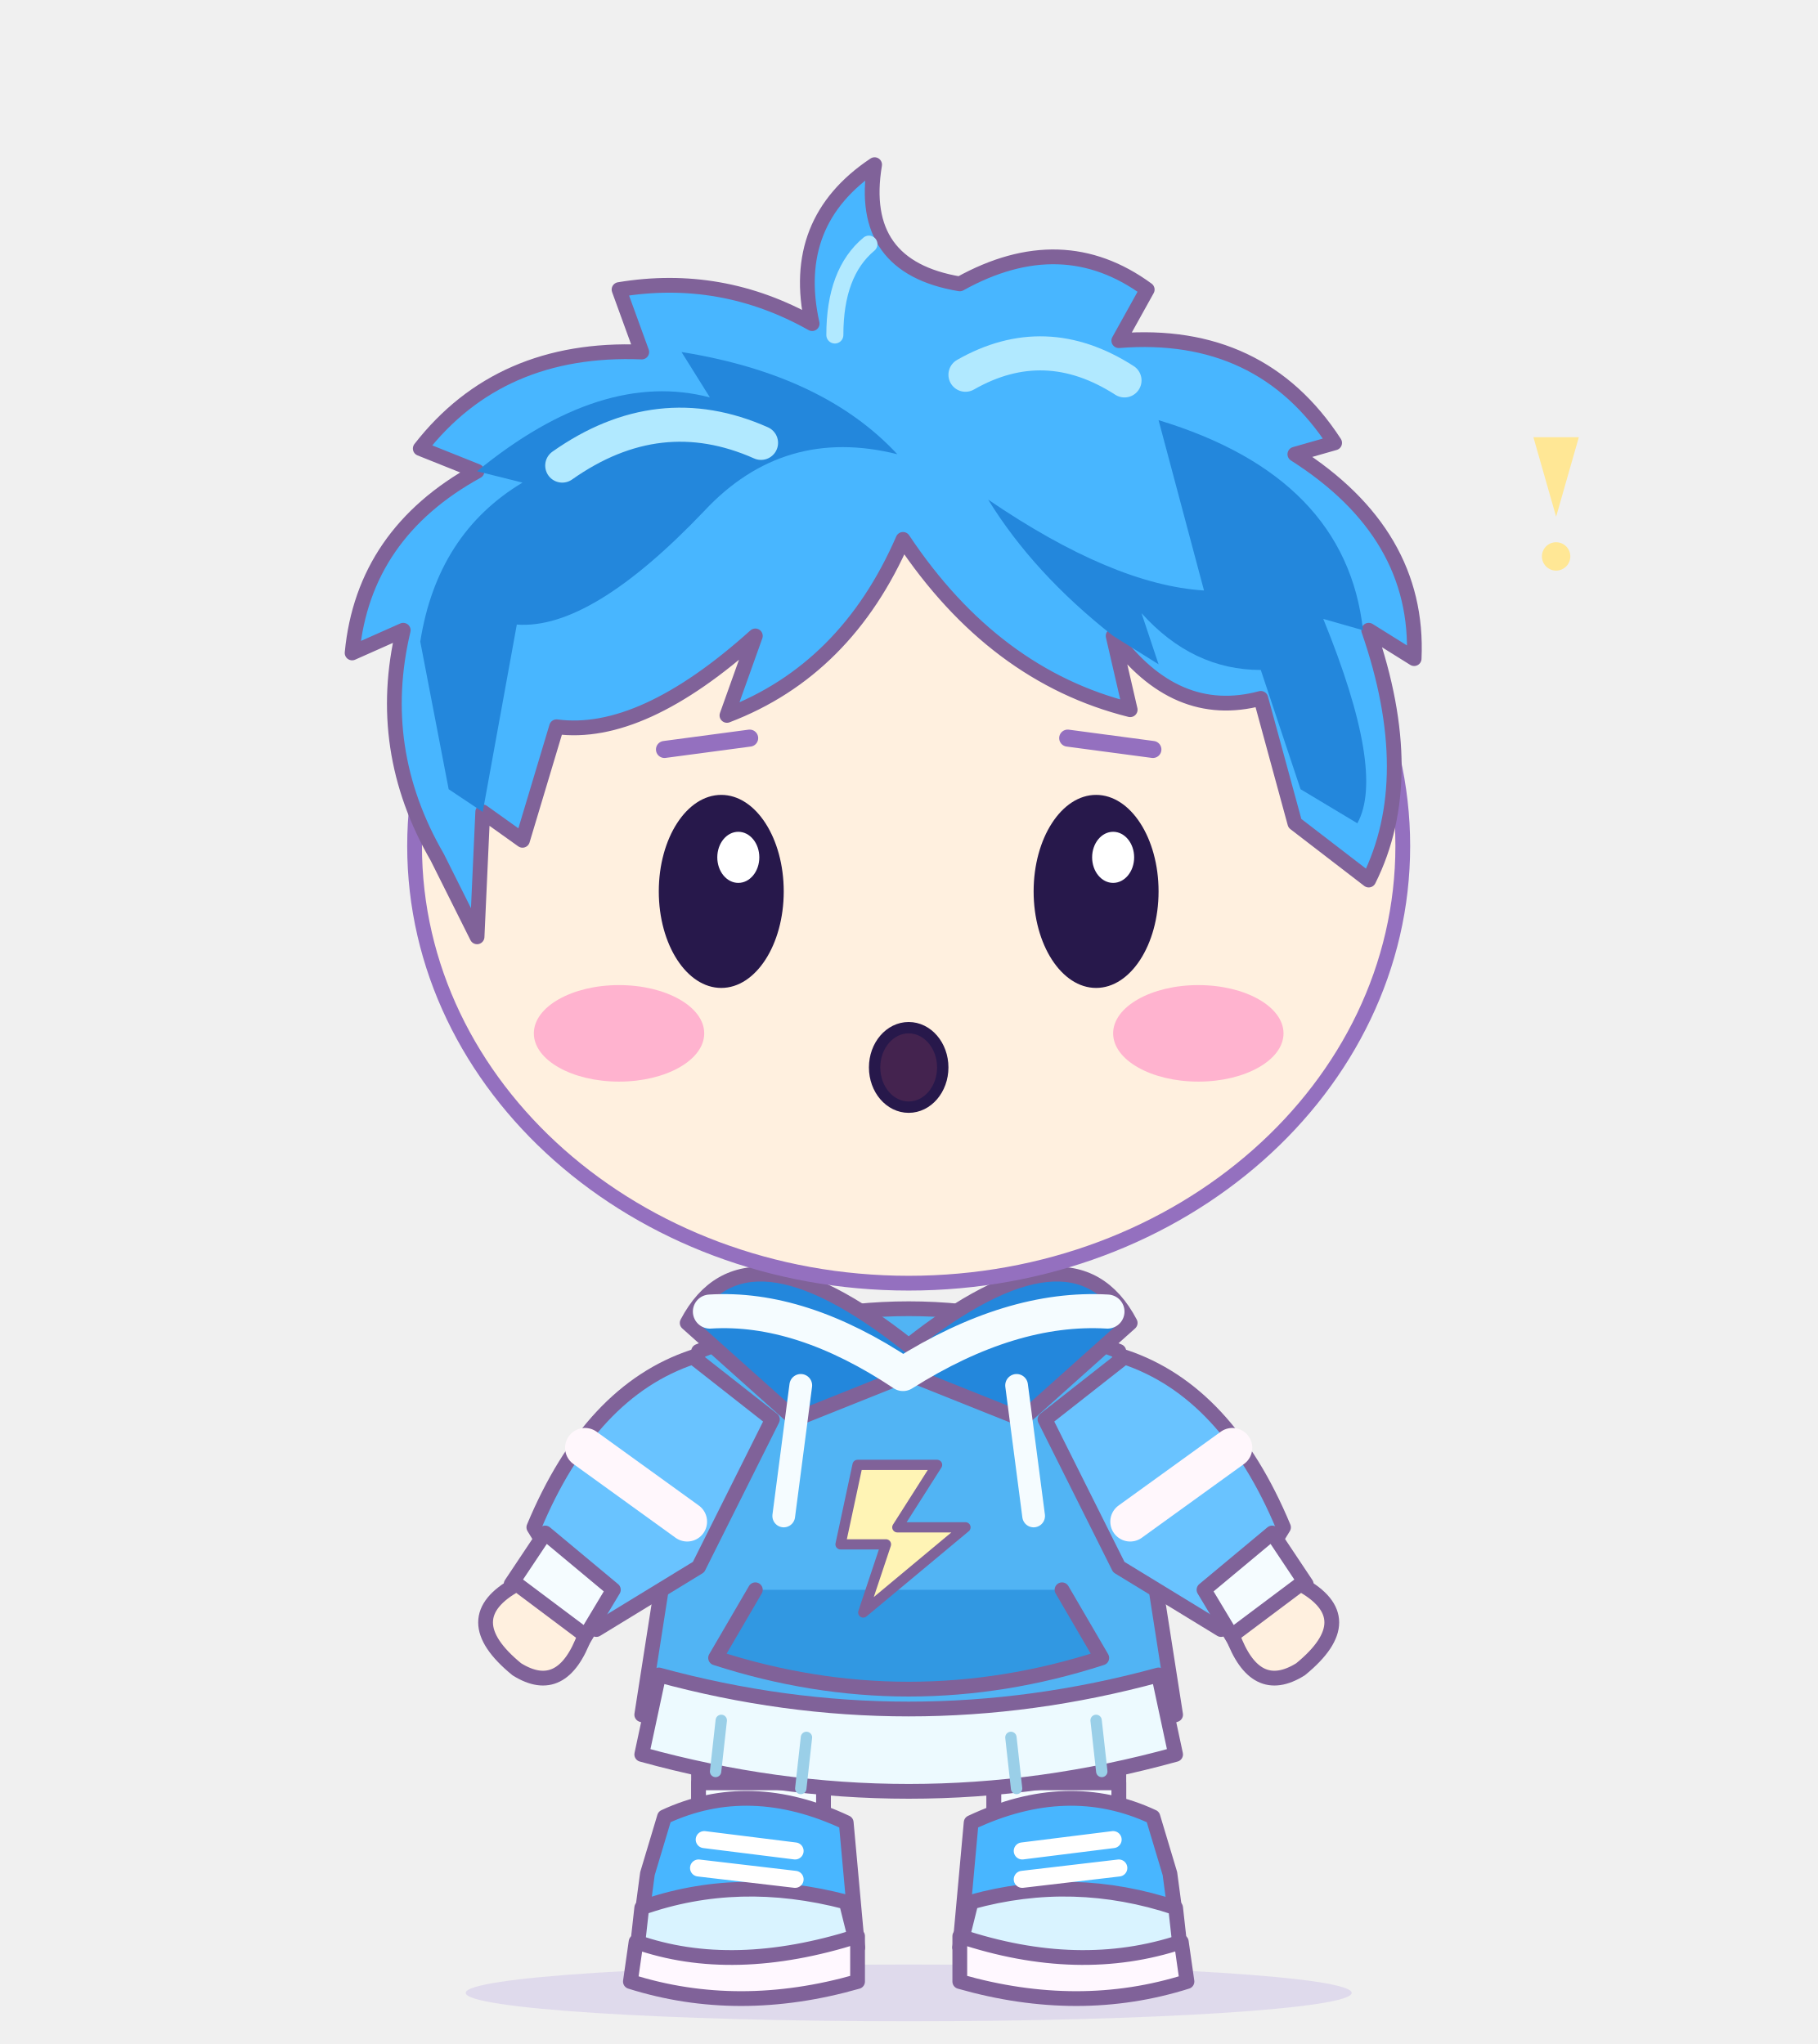
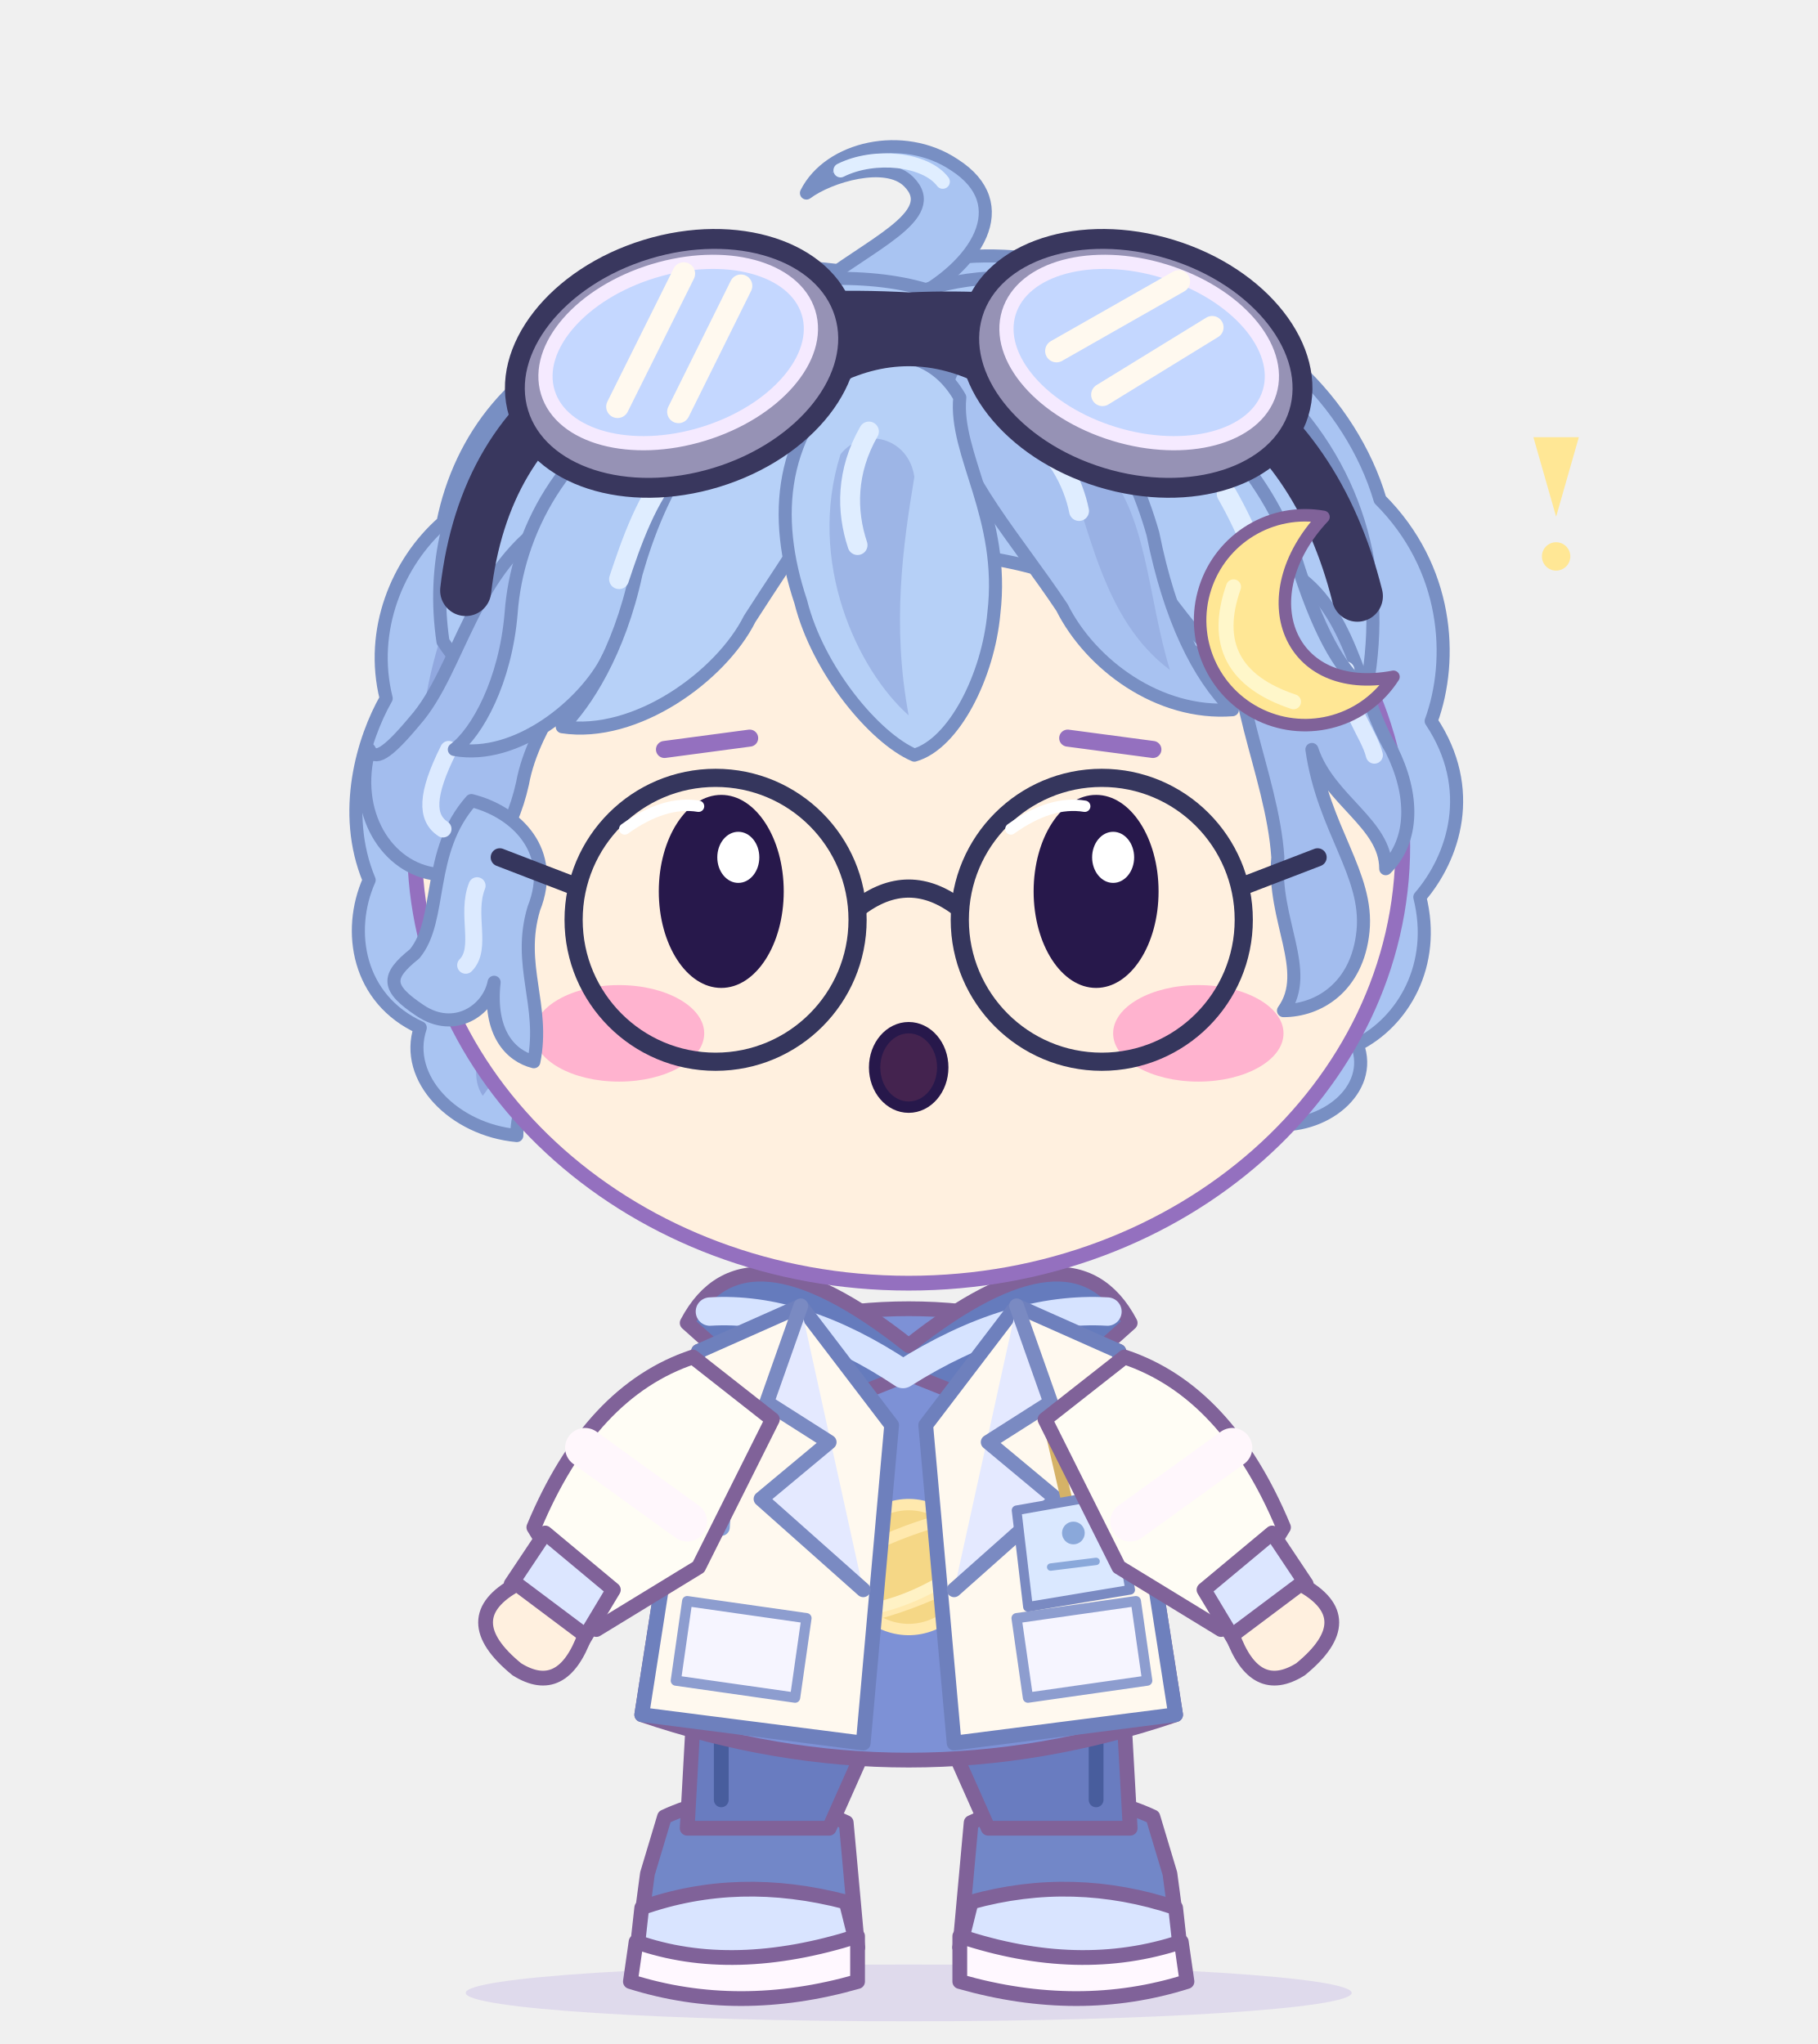
- <svg xmlns="http://www.w3.org/2000/svg" class="luna2" viewBox="0 0 320 360" preserveAspectRatio="xMidYMid meet" role="img" aria-label="Liam — error" data-state="error" data-outfit="home" data-reduced-motion="true" data-audio="unavailable" data-compact="false" data-character="liam">
+ <svg xmlns="http://www.w3.org/2000/svg" class="luna2" viewBox="0 0 320 360" preserveAspectRatio="xMidYMid meet" role="img" aria-label="Liam — error" data-character="liam" data-science-outfit="true" data-listening-disabled="false" data-state="error" data-outfit="home" data-reduced-motion="true" data-audio="unavailable" data-compact="false">
  <ellipse class="l2-ground" cx="160" cy="351" rx="78" ry="5" fill="#a58cdd" opacity=".22" />
  <g class="l2-character" fill="none" stroke="#806299" stroke-width="2.6" stroke-linecap="round" stroke-linejoin="round">
+     <g transform="translate(0 0)">
+       <g transform="translate(83 108)">
+         <g class="l2-pigtail" style="transform-origin:0 0">
+           <g transform="translate(-83 -108)">
+             <path d="M83 94C62 72 26 82 19 108 7 144 49 161 34 187 28 197 18 195 12 188 13 220 51 236 73 208 89 186 68 162 78 141 88 125 101 110 83 94Z" fill="#ba96f4" />
+             <path d="M57 90C23 100 21 124 42 145 64 167 63 199 41 209 68 214 78 193 66 164 50 128 73 114 81 104Z" fill="#9d79dc" stroke="none" />
+             <path d="M41 89C11 100 14 126 28 141 19 119 33 104 46 101M15 197Q33 226 59 210" fill="none" stroke="#f2d4ff" stroke-width="5" />
+             <ellipse cx="37" cy="106" rx="9" ry="5" transform="rotate(-35 37 106)" fill="#f7e4ff" stroke="none" />
+             <path d="M72 89Q83 78 92 93L94 112 79 119Z" fill="#f2b9e7" />
+           </g>
+         </g>
+       </g>
+     </g>
+     <g transform="translate(320 0) scale(-1 1)">
+       <g transform="translate(83 108)">
+         <g class="l2-pigtail" style="transform-origin:0 0">
+           <g transform="translate(-83 -108)">
+             <path d="M83 94C62 72 26 82 19 108 7 144 49 161 34 187 28 197 18 195 12 188 13 220 51 236 73 208 89 186 68 162 78 141 88 125 101 110 83 94Z" fill="#ba96f4" />
+             <path d="M57 90C23 100 21 124 42 145 64 167 63 199 41 209 68 214 78 193 66 164 50 128 73 114 81 104Z" fill="#9d79dc" stroke="none" />
+             <path d="M41 89C11 100 14 126 28 141 19 119 33 104 46 101M15 197Q33 226 59 210" fill="none" stroke="#f2d4ff" stroke-width="5" />
+             <ellipse cx="37" cy="106" rx="9" ry="5" transform="rotate(-35 37 106)" fill="#f7e4ff" stroke="none" />
+             <path d="M72 89Q83 78 92 93L94 112 79 119Z" fill="#f2b9e7" />
+           </g>
+         </g>
+       </g>
+     </g>
    <g class="l2-body">
      <g class="l2-feet">
        <path d="M123 300V324H145V300M175 300V324H197V300" fill="#fff0df" />
-         <path d="M123 314H145V325H123ZM175 314H197V325H175Z" fill="#f5fcff" />
-         <path d="M117 320Q132 313 149 321L151 343Q136 351 112 345L114 330Z M171 321Q188 313 203 320L206 330 208 345Q184 351 169 343Z" fill="#48b6ff" />
-         <path d="M113 336Q130 330 149 335L151 343Q132 350 112 345ZM171 335Q189 330 207 336L208 345Q189 350 169 343Z" fill="#d9f3ff" />
+         <path d="M117 320Q132 313 149 321L151 343Q136 351 112 345L114 330Z M171 321Q188 313 203 320L206 330 208 345Q184 351 169 343Z" fill="#c2a1f3" />
+         <path d="M113 336Q130 330 149 335L151 343Q132 350 112 345ZM171 335Q189 330 207 336L208 345Q189 350 169 343Z" fill="#edb8e9" />
        <path d="M112 342Q129 348 151 341V349Q130 355 111 349ZM169 341Q190 348 208 342L209 349Q190 355 169 349Z" fill="#fff8ff" />
-         <path d="M124 324 140 326M123 329 140 331M180 326 196 324M180 331 197 329" fill="none" stroke="#fff" stroke-width="3" />
+         <g fill="#94e6e0" stroke-width="1.8">
+           <path d="M132 326Q116 315 117 327T132 331Q147 339 146 327T132 326ZM188 326Q173 315 174 327T188 331Q203 339 202 327T188 326Z" />
+           <circle cx="132" cy="329" r="4" />
+           <circle cx="188" cy="329" r="4" />
+         </g>
+         <g class="liam-laces" fill="none" stroke="#f6f7ff" stroke-width="2.5">
+           <path d="m121 323 20 2m-21 3 21 2m38-5 20-2m-20 7 21-2" />
+         </g>
      </g>
      <g class="l2-outfit-home">
-         <path d="M123 238Q160 223 197 238L207 302Q160 318 113 302Z" fill="#51b4f4" />
-         <path d="M116 295Q160 307 204 295L207 309Q160 322 113 309Z" fill="#edfaff" />
-         <path d="M127 303 126 312M142 306 141 315M178 306 179 315M193 303 194 312" stroke="#9acfe8" stroke-width="2" />
-         <path d="M121 233Q131 214 160 237 189 214 199 233L180 250 160 242 140 250Z" fill="#2387dc" />
-         <path d="M125 231Q141 230 159 242 178 230 195 231" fill="none" stroke="#f5fcff" stroke-width="6" />
-         <path d="M141 244 138 267M179 244 182 267" fill="none" stroke="#f5fcff" stroke-width="4" />
-         <path d="M133 280 126 292Q160 303 194 292L187 280" fill="#3198e2" />
-         <path d="M151 258H165L158 269H170L152 284 156 272H148Z" fill="#fff4b5" stroke-width="1.8" />
+         <path d="M123 238Q160 223 197 238L207 302Q160 318 113 302Z" fill="#c2a1f3" />
+         <path d="M116 284Q158 298 204 284L211 310Q160 326 109 310Z" fill="#fff6fc" />
+         <path d="M124 298 121 313M143 302 141 317M178 302 180 317M196 298 199 313" fill="none" stroke="#c4a0e8" stroke-width="4" />
+         <path d="M120 264Q160 277 201 264V280Q160 293 118 280Z" fill="#f6d9fa" stroke="none" />
+         <path d="M121 233Q131 214 160 237 189 214 199 233L180 250 160 242 140 250Z" fill="#f2b9e7" />
+         <path d="M125 231Q141 230 159 242 178 230 195 231" fill="none" stroke="#fff5fc" stroke-width="6" />
+         <path d="M141 244 138 270M179 244 182 270" fill="none" stroke="#89e5dd" stroke-width="5" />
+         <circle cx="138" cy="272" r="3" fill="#89e5dd" />
+         <circle cx="182" cy="272" r="3" fill="#89e5dd" />
+         <path transform="translate(159 271) scale(0.65)" d="M8-17A21 21 0 1 0 22 15C1 19-7-1 8-17Z" fill="#ffe795" stroke="#806299" stroke-width="2.5" />
+         <path transform="translate(159 271) scale(0.65)" d="M-10-3Q-16 14 2 20" fill="none" stroke="#fff7ca" stroke-width="3" />
+         <g class="l2-detail" fill="#fff5fc" stroke="#d28ed8" stroke-width="2.5">
+           <path d="M122 289C108 275 110 299 127 306 144 292 136 278 127 288Z" />
+           <path d="M191 289C177 275 179 299 196 306 213 292 205 278 196 288Z" />
+         </g>
      </g>
      <g class="l2-outfit-enterprise">
        <path d="M124 282H196L205 311Q160 323 115 311Z" fill="#8a73b6" />
        <path d="M126 235Q160 225 194 235L201 294Q180 304 160 293 140 304 119 294Z" fill="#9981c3" />
        <path d="M143 231 160 259 177 231Z" fill="#fff6fc" />
        <path d="M137 233 148 251 140 258 160 283 151 241M183 233 172 251 180 258 160 283 169 241" fill="#bfa0eb" />
        <path d="M151 240 160 247 169 240 168 255 160 250 152 255Z" fill="#8de3da" />
        <circle cx="160" cy="283" r="2.6" fill="#ffdfa3" stroke="none" />
        <path d="M126 281H140M180 281H194" stroke="#d9c2f5" stroke-width="3" />
        <g class="l2-detail">
          <path d="M179 250V268" stroke="#8de3da" stroke-width="3" />
          <rect x="172" y="263" width="17" height="22" rx="3" fill="#fff8ee" />
          <circle cx="180.5" cy="270" r="3" fill="#c3a3ef" stroke="none" />
          <path d="M176 278H185" stroke="#8de3da" />
        </g>
      </g>
+       <g class="liam-clothes">
+         <path d="M123 286H197L199 322H174L166 304H154L146 322H121Z" fill="#697cc0" />
+         <path d="M127 303v14m66-14v14M160 293v9" stroke="#485d9d" />
+         <path d="M123 238Q160 223 197 238L207 302Q160 318 113 302Z" fill="#7d91d6" />
+         <path d="M121 233Q131 214 160 237 189 214 199 233L180 250 160 242 140 250Z" fill="#657bbd" />
+         <path d="M125 231Q141 230 159 242 178 230 195 231" fill="none" stroke="#d6e3ff" stroke-width="5" />
+         <path d="M142 244v23m36-23v23" stroke="#e5eaff" stroke-width="3" />
+         <g transform="translate(160 276) rotate(-22)" stroke="#ffe9ae" stroke-width="2">
+           <circle r="11" fill="#f5d786" />
+           <ellipse rx="21" ry="6" fill="none" />
+           <path d="M-20 0q16 10 40 0" fill="none" stroke="#fff2c5" />
+         </g>
+         <g class="liam-labcoat">
+           <path d="M123 238 141 230 157 251 152 307 113 302Z M197 238 179 230 163 251 168 307 207 302Z" fill="#fff9ef" stroke="#6e80bd" />
+           <path d="m141 230-6 17 11 7-12 10 18 16m27-50 6 17-11 7 12 10-18 16" fill="#e4e9ff" stroke="#7a8ac2" />
+           <path d="m121 282 21 3-2 14-21-3Z m58 3 21-3 2 14-21 3Z" fill="#f6f5ff" stroke="#8d9dcf" stroke-width="1.8" />
+           <path d="m124 255-2 15m6-17-1 16" stroke="#849dd5" stroke-width="3" />
+           <path d="m185 252 3 13" stroke="#d5b267" stroke-width="2" />
+           <path d="m179 266 17-3 3 17-18 3Z" fill="#dae8ff" stroke="#7a8ac2" stroke-width="1.7" />
+           <circle cx="189" cy="270" r="2" fill="#8aa8da" stroke="none" />
+           <path d="m185 276 8-1" stroke="#8aa8da" stroke-width="1.3" />
+         </g>
+       </g>
      <g transform="translate(0 0)">
        <g transform="translate(126 240)">
          <g class="l2-arm l2-arm-left" style="transform-origin:0 0">
            <g transform="translate(-126 -240)">
-               <path d="M122 239Q104 245 94 269L105 287 123 276 136 250Z" class="l2-sleeve" fill="#69c3ff" />
-               <path d="M96 270 108 280 102 290 90 279Z" fill="#f5fcff" />
+               <path d="M122 239Q104 245 94 269L105 287 123 276 136 250Z" class="l2-sleeve" fill="#d5b6f4" />
+               <path d="M96 270 108 280 102 290 90 279Z" fill="#f6d4ee" />
              <path d="M91 279Q80 285 91 294 99 299 103 288Z" fill="#fff0df" />
              <path class="l2-detail" d="M103 255 121 268" stroke="#fff7fc" stroke-width="7" />
            </g>
          </g>
        </g>
      </g>
      <g transform="translate(320 0) scale(-1 1)">
        <g transform="translate(126 240)">
          <g class="l2-arm l2-arm-right" style="transform-origin:0 0">
            <g transform="translate(-126 -240)">
-               <path d="M122 239Q104 245 94 269L105 287 123 276 136 250Z" class="l2-sleeve" fill="#69c3ff" />
-               <path d="M96 270 108 280 102 290 90 279Z" fill="#f5fcff" />
+               <path d="M122 239Q104 245 94 269L105 287 123 276 136 250Z" class="l2-sleeve" fill="#d5b6f4" />
+               <path d="M96 270 108 280 102 290 90 279Z" fill="#f6d4ee" />
              <path d="M91 279Q80 285 91 294 99 299 103 288Z" fill="#fff0df" />
              <path class="l2-detail" d="M103 255 121 268" stroke="#fff7fc" stroke-width="7" />
            </g>
          </g>
        </g>
      </g>
    </g>
    <g transform="translate(160 213)">
      <g class="l2-head-pose" style="transform-origin:0 0">
        <g transform="translate(-160 -213)">
+           <g class="liam-hair liam-hair-back" fill="#a9c4f2" stroke="#788fc3" stroke-width="2.3">
+             <path d="M78 92C81 77 91 64 107 59C117 47 140 45 154 49C170 42 191 45 204 53C222 55 238 71 243 88C255 100 256 116 252 127C260 139 256 151 250 158C253 170 247 180 239 184C242 192 233 199 224 198C227 187 218 179 214 166C205 149 116 145 102 170C99 183 91 191 91 200C80 199 71 190 74 181C63 176 61 164 65 155C60 143 64 130 68 123C65 111 70 99 78 92Z" />
+             <path d="M78 111C68 141 80 157 84 167C89 179 81 187 85 193C95 180 97 158 95 139C93 125 88 113 78 111Z M237 112C249 137 236 151 238 165C240 174 234 185 229 191C231 178 222 165 225 148C227 132 233 124 237 112Z" fill="#91a8df" stroke="none" />
+             <path d="M143 51C153 43 166 38 160 32C156 28 146 31 142 34C146 26 159 23 168 29C179 36 172 47 160 53C155 56 148 56 143 51Z" />
+             <path d="M148 30C154 27 163 28 166 32" fill="none" stroke="#e0eeff" stroke-width="2.5" />
+             <path d="M76 125C72 139 77 149 79 154M245 137C246 148 241 154 240 161" fill="none" stroke="#d9eaff" stroke-width="3" />
+           </g>
          <ellipse class="l2-face-base" cx="160" cy="149" rx="87" ry="77" fill="#fff0df" stroke="#9470bf" />
          <g class="l2-cheeks" fill="#ffb3cf" stroke="none">
            <ellipse cx="109" cy="182" rx="15" ry="8.5" />
            <ellipse cx="211" cy="182" rx="15" ry="8.5" />
          </g>
          <g class="l2-eye-gaze" fill="#27184b" stroke="none">
            <g class="l2-eyes-open">
              <ellipse cx="127" cy="157" rx="11" ry="17" />
              <ellipse cx="193" cy="157" rx="11" ry="17" />
              <ellipse cx="130" cy="151" rx="3.7" ry="4.5" fill="#fff" />
              <ellipse cx="196" cy="151" rx="3.7" ry="4.5" fill="#fff" />
            </g>
          </g>
          <g class="l2-eyes-shut" fill="none" stroke="#27184b" stroke-width="4.5">
            <path d="M116 160Q127 147 138 160M182 160Q193 147 204 160" />
          </g>
          <g class="l2-eyes-blink" fill="none" stroke="#27184b" stroke-width="3.5">
            <path d="M117 160Q127 165 137 160M183 160Q193 165 203 160" />
          </g>
          <g class="l2-brows" fill="none" stroke="#9470bf" stroke-width="3">
            <path d="M117 132 132 130M188 130 203 132" />
          </g>
          <g fill="none" stroke="#27184b" stroke-width="3.6">
            <path class="l2-mouth-smile" d="M150 184Q160 198 170 184" />
            <path class="l2-mouth-concern" d="M152 191Q160 186 168 191" />
          </g>
          <g class="l2-mouth-small">
            <ellipse cx="160" cy="188" rx="6" ry="7" fill="#44234f" stroke="#27184b" stroke-width="2" />
          </g>
          <g class="l2-mouth-wide">
            <path d="M149 182H171Q172 200 160 200 148 200 149 182Z" fill="#44234f" stroke="#27184b" stroke-width="2" />
            <path d="M153 195Q160 189 167 195Q160 202 153 195Z" fill="#f7a5c8" stroke="none" />
          </g>
          <g class="l2-front-hair" fill="#bb96f2">
-             <path d="M77 151Q66 132 71 111L62 115Q64 94 84 83L74 79Q88 61 113 62L109 51Q127 48 143 57Q139 39 154 29Q151 47 169 50Q187 40 202 51L197 60Q222 58 235 78L228 80Q250 94 249 116L241 111Q250 137 241 155L228 145 222 123Q207 127 196 112L199 125Q175 119 159 95Q149 118 128 126L133 112Q113 130 98 128L92 148 85 143 84 165Z" fill="#48b6ff" />
-             <path d="M74 113Q77 94 92 85L84 83Q106 65 125 70L120 62Q145 66 158 80Q138 75 124 90 104 111 91 110L85 143 79 139Z M204 74Q237 84 240 111L233 109Q244 136 239 145L229 139 222 118Q210 118 201 108L204 117 196 112Q182 101 174 88Q196 103 212 104Z" fill="#2387dc" stroke="none" />
-             <path d="M99 82Q116 70 134 78M170 66Q184 58 198 67" fill="none" stroke="#b1e9ff" stroke-width="6" />
-             <path d="M147 59Q147 48 153 43" fill="none" stroke="#b1e9ff" stroke-width="3" />
-           </g>
-           <g class="l2-accessories" />
+             <path d="M78 153Q64 94 112 73 144 60 160 76 183 59 213 78 252 98 242 153 225 139 214 117 183 112 160 87 140 115 106 127 101 146 78 153Z" />
+             <path d="M86 128Q71 159 80 188L91 181 94 215Q67 205 65 177Z M234 128Q249 159 240 188L229 181 226 215Q253 205 255 177Z" />
+             <path d="M99 130Q78 155 85 190L92 181 94 208 80 198 77 174Z M221 129Q240 156 234 190L229 181 227 208 242 197 243 173Z" fill="#a583d9" stroke="none" />
+             <path d="M101 89Q119 75 136 79M179 77Q204 78 219 94" fill="none" stroke="#e3c8ff" stroke-width="6" />
+           </g>
+           <g class="l2-accessories">
+             <path d="M154 59C135 40 108 22 100 32 90 44 96 76 107 84 120 93 142 74 154 65Z M166 59C185 40 212 22 220 32 230 44 224 76 213 84 200 93 178 74 166 65Z" fill="#8fe9e2" stroke="#f5ffff" stroke-width="4" />
+             <path d="M149 60Q122 48 118 59T149 65M171 60Q198 48 202 59T171 65" fill="#61c8ca" stroke="none" />
+             <rect x="149" y="51" width="22" height="22" rx="8" fill="#8be2dc" stroke="#62b6c1" stroke-width="2" />
+             <path transform="translate(230 109) scale(0.9)" d="M8-17A21 21 0 1 0 22 15C1 19-7-1 8-17Z" fill="#ffe795" stroke="#806299" stroke-width="2.5" />
+             <path transform="translate(230 109) scale(0.9)" d="M-10-3Q-16 14 2 20" fill="none" stroke="#fff7ca" stroke-width="3" />
+             <g class="l2-detail">
+               <path transform="translate(88 119) scale(0.82)" d="M0-12 4-4 13-3 7 4 9 13 0 9-9 13-7 4-13-3-4-4Z" fill="#ffe795" stroke="#806299" stroke-width="2.5" stroke-linejoin="round" />
+               <path transform="translate(98 99) scale(0.43)" d="M0-12 4-4 13-3 7 4 9 13 0 9-9 13-7 4-13-3-4-4Z" fill="#ffe795" stroke="#806299" stroke-width="2.5" stroke-linejoin="round" />
+             </g>
+           </g>
+           <g class="liam-hair" fill="#afcaf5" stroke="#788fc3" stroke-width="2.3">
+             <path d="M78 113C74 86 91 62 119 54C137 48 153 48 163 51C182 45 207 52 222 66C238 80 244 99 241 119C225 127 207 113 193 104C170 93 130 94 110 116C96 128 86 125 78 113Z" />
+             <path d="M98 91C83 100 81 118 73 127C68 133 66 134 65 132C62 143 68 153 77 154C85 155 90 147 92 138C94 127 103 118 107 106C109 98 105 92 98 91Z" fill="#a3bdee" />
+             <path d="M226 100C238 106 239 122 245 132C249 140 249 148 244 153C244 145 234 141 231 132C233 146 241 154 240 164C239 174 232 178 226 178C231 171 224 162 225 151C224 136 215 120 219 108C220 103 223 101 226 100Z" fill="#a3bdee" />
+             <path d="M83 141C75 150 78 162 73 168C68 172 68 174 74 178C80 182 86 178 87 173C86 182 90 186 94 187C96 177 91 170 94 160C98 150 91 143 83 141Z" fill="#a8c3f1" />
+             <path d="M79 132C75 140 75 144 78 146M84 156C82 161 85 167 82 170M237 118C237 125 241 129 242 133" fill="none" stroke="#dceaff" stroke-width="3" />
+             <path d="M116 70C99 78 91 94 90 108C89 120 84 129 80 132C91 134 103 124 107 116C116 104 124 89 129 78C127 72 122 69 116 70Z" />
+             <path d="M142 66C124 70 116 87 112 101C109 115 103 124 99 128C112 130 127 119 132 109C139 98 150 83 151 73C150 69 146 67 142 66Z" fill="#b7d1f8" />
+             <path d="M192 66C211 68 223 84 228 98C232 111 236 118 240 121C230 127 217 119 210 111C201 100 190 83 184 75C183 70 187 67 192 66Z" />
+             <path d="M171 63C190 63 199 80 203 94C206 109 211 119 217 125C204 126 192 117 187 107C179 95 169 84 167 73C166 68 167 64 171 63Z" fill="#a8c2f1" />
+             <path d="M151 64C137 76 136 91 141 106C144 118 154 130 161 133C168 131 174 119 175 108C177 91 168 80 169 70C165 63 158 61 151 64Z" fill="#b6d0f7" />
+             <path d="M148 80C142 99 151 118 160 126C157 110 159 96 161 84C160 77 152 75 148 80Z M187 80C192 93 194 109 206 118C202 105 202 90 194 82C191 79 188 78 187 80Z" fill="#93aade" stroke="none" opacity=".7" />
+             <path d="M119 82C114 87 111 96 109 102M153 76C149 83 149 90 151 96M180 75C186 79 189 85 190 90M216 87C220 94 222 100 223 104" fill="none" stroke="#dfedff" stroke-width="3.5" />
+           </g>
+           <g class="liam-goggles" stroke="#39375e" stroke-width="3.5">
+             <path d="M82 104Q88 52 160 56 226 53 239 105" fill="none" stroke-width="9" />
+             <path d="M145 65Q160 57 175 65" fill="none" stroke-width="7" />
+             <g transform="rotate(-17 120 64)">
+               <ellipse cx="120" cy="64" rx="30" ry="21" fill="#9692b5" />
+               <ellipse cx="120" cy="62" rx="24" ry="15" fill="#c4d7ff" stroke="#f5eaff" stroke-width="2.5" />
+               <path d="m107 68 18-19m-8 23 17-18" stroke="#fff9ef" stroke-width="4" />
+             </g>
+             <g transform="rotate(17 200 64)">
+               <ellipse cx="200" cy="64" rx="30" ry="21" fill="#9692b5" />
+               <ellipse cx="200" cy="62" rx="24" ry="15" fill="#c4d7ff" stroke="#f5eaff" stroke-width="2.5" />
+               <path d="m186 66 17-18m-7 23 15-17" stroke="#fff9ef" stroke-width="4" />
+             </g>
+           </g>
+           <g class="liam-moon">
+             <path transform="translate(226 106) scale(0.88)" d="M8-17A21 21 0 1 0 22 15C1 19-7-1 8-17Z" fill="#ffe795" stroke="#806299" stroke-width="2.5" />
+             <path transform="translate(226 106) scale(0.88)" d="M-10-3Q-16 14 2 20" fill="none" stroke="#fff7ca" stroke-width="3" />
+           </g>
+           <g class="liam-glasses" fill="none" stroke="#35365d" stroke-width="3.2">
+             <circle cx="126" cy="162" r="25" />
+             <circle cx="194" cy="162" r="25" />
+             <path d="M151 160q9-7 18 0m-68-4-13-5m131 5 13-5" />
+             <path d="M110 146q7-5 13-4M178 146q7-5 13-4" stroke="#fff" stroke-width="2" />
+           </g>
          <g class="l2-sleep-mask">
-             <path d="M88 153 104 159M216 159 232 153" fill="none" stroke="#2387dc" stroke-width="7" />
-             <path d="M104 146Q124 136 147 146 160 152 173 146 196 136 216 146L216 174Q198 193 177 178 160 168 143 178 122 193 104 174Z" fill="#58b6f1" stroke="#d9f3ff" stroke-width="3" />
+             <path d="M88 153 104 159M216 159 232 153" fill="none" stroke="#9b79cb" stroke-width="7" />
+             <path d="M104 146Q124 136 147 146 160 152 173 146 196 136 216 146L216 174Q198 193 177 178 160 168 143 178 122 193 104 174Z" fill="#b792ee" stroke="#f0d9ff" stroke-width="3" />
            <path d="M117 163Q127 174 138 163M182 163Q193 174 203 163" fill="none" stroke="#fff0ff" stroke-width="3" />
            <path transform="translate(160 153) scale(0.34)" d="M8-17A21 21 0 1 0 22 15C1 19-7-1 8-17Z" fill="#ffe795" stroke="#806299" stroke-width="2.5" />
            <path transform="translate(160 153) scale(0.34)" d="M-10-3Q-16 14 2 20" fill="none" stroke="#fff7ca" stroke-width="3" />
          </g>
          <g class="l2-mouth-snore" fill="#44234f" stroke="#27184b" stroke-width="2">
            <path class="l2-snore-closed" d="M155 193Q160 198 165 193" fill="none" stroke-width="3.4" stroke-linecap="round" />
            <ellipse class="l2-snore-open" cx="160" cy="194" rx="6" ry="8" />
            <path class="l2-snore-tongue" d="M156 198Q160 194 164 198Q160 203 156 198Z" fill="#f7a5c8" stroke="none" />
          </g>
        </g>
      </g>
    </g>
    <g class="l2-hand-think">
-       <path d="M116 247Q112 236 127 225L143 230Q141 247 126 255Z" class="l2-sleeve" fill="#69c3ff" />
-       <path d="M127 226 131 219 145 225 142 232Z" fill="#f5fcff" />
+       <path d="M116 247Q112 236 127 225L143 230Q141 247 126 255Z" class="l2-sleeve" fill="#d5b6f4" />
+       <path d="M127 226 131 219 145 225 142 232Z" fill="#f6d4ee" />
      <path d="M132 221Q126 210 133 208L138 214Q134 201 141 203L146 215Q153 209 154 216L145 228Z" fill="#fff0df" />
    </g>
    <g class="l2-laptop">
      <path d="M106 312H219L232 331H101Z" fill="#bba0e3" />
      <path d="M139 281H229L219 328H130Z" fill="#9d80cb" stroke="#e7d2ff" stroke-width="3" />
      <path transform="translate(180 303) scale(0.46)" d="M8-17A21 21 0 1 0 22 15C1 19-7-1 8-17Z" fill="#ffe795" stroke="#806299" stroke-width="2.5" />
      <path transform="translate(180 303) scale(0.46)" d="M-10-3Q-16 14 2 20" fill="none" stroke="#fff7ca" stroke-width="3" />
      <path d="M102 333H230" stroke="#806299" stroke-width="4" />
    </g>
  </g>
  <g class="l2-effects" stroke="none">
    <g class="l2-thinking-dots" fill="#f8e9ff">
      <circle cx="146" cy="14" r="3" />
      <circle cx="160" cy="14" r="3" />
      <circle cx="174" cy="14" r="3" />
    </g>
    <g class="l2-listening-lines" fill="none" stroke="#93ede5" stroke-width="4">
-       <path d="M23 65 31 77M40 57 44 71M291 65 283 77M274 57 270 71" />
+       <path d="m271 43 4-18m11 26 13-15m-5 29 20-6" />
    </g>
    <g class="l2-sparkles">
      <path transform="translate(40 244) scale(0.65)" d="M0-12 4-4 13-3 7 4 9 13 0 9-9 13-7 4-13-3-4-4Z" fill="#ffe795" stroke="#806299" stroke-width="2.5" stroke-linejoin="round" />
      <path transform="translate(278 238) scale(0.8)" d="M0-12 4-4 13-3 7 4 9 13 0 9-9 13-7 4-13-3-4-4Z" fill="#ffe795" stroke="#806299" stroke-width="2.5" stroke-linejoin="round" />
      <path transform="translate(273 47) scale(0.45)" d="M0-12 4-4 13-3 7 4 9 13 0 9-9 13-7 4-13-3-4-4Z" fill="#ffe795" stroke="#806299" stroke-width="2.5" stroke-linejoin="round" />
    </g>
    <g class="l2-oops" fill="#ffe795">
      <path d="M270 77 274 91 278 77Z" />
      <circle cx="274" cy="98" r="2.5" />
    </g>
    <g class="l2-zzz" fill="#e8d0ff" font-family="system-ui,sans-serif" font-weight="700">
      <text x="260" y="145" font-size="14">z</text>
      <text x="277" y="127" font-size="20">z</text>
      <text x="292" y="104" font-size="25">Z</text>
    </g>
  </g>
  <style>/* Every animated group has one transform owner. Face/head never scale. */
.luna2 { display:block; width:100%; height:auto; aspect-ratio:8/9; overflow:hidden; }
.luna2 * { transform-box:view-box; }
.luna2 .l2-outfit-enterprise,
.luna2 .l2-eyes-shut,.luna2 .l2-eyes-blink,.luna2 .l2-mouth-small,.luna2 .l2-mouth-wide,
.luna2 .l2-mouth-concern,.luna2 .l2-mouth-snore,.luna2 .l2-sleep-mask,.luna2 .l2-laptop,.luna2 .l2-effects &gt; g,
.luna2 .l2-hand-think,.luna2 .l2-listening-glow,.luna2 .l2-brows { opacity:0; }
.luna2[data-outfit="enterprise"] .l2-outfit-home { display:none; }
.luna2[data-outfit="enterprise"] .l2-outfit-enterprise { opacity:1; }
.luna2[data-outfit="enterprise"] .l2-sleeve { fill:#9981c3; }
.luna2[data-compact="true"] .l2-detail { display:none; }
.luna2[data-state="listening"] .l2-listening-lines { opacity:.85; }
.luna2[data-state="thinking"] .l2-thinking-dots { opacity:1; }
.luna2[data-state="thinking"] .l2-eye-gaze { transform:translate(3px,-4px); }
.luna2[data-state="thinking"] .l2-head-pose { transform:rotate(-4deg); }
.luna2[data-state="thinking"] .l2-arm-left { opacity:0; }
.luna2[data-state="thinking"] .l2-hand-think { opacity:1; }
.luna2[data-state="working"] .l2-laptop { opacity:1; }
.luna2[data-state="working"] .l2-eye-gaze { transform:translate(0,4px); }
.luna2[data-state="working"] .l2-arm { transform:rotate(-25deg); }
.luna2[data-state="happy"] .l2-eyes-open,
.luna2[data-state="sleeping"] .l2-eyes-open { opacity:0; }
.luna2[data-state="happy"] .l2-eyes-shut,
.luna2[data-state="happy"] .l2-sparkles { opacity:1; }
.luna2[data-state="happy"] .l2-mouth-smile,
.luna2[data-state="error"] .l2-mouth-smile { opacity:0; }
.luna2[data-state="happy"] .l2-mouth-wide { opacity:1; }
.luna2[data-state="error"] .l2-mouth-small,
.luna2[data-state="error"] .l2-oops,.luna2[data-state="error"] .l2-brows { opacity:1; }
.luna2[data-state="sleeping"] .l2-mouth-smile { opacity:0; }
.luna2[data-state="sleeping"] .l2-sleep-mask,
.luna2[data-state="sleeping"] .l2-zzz { opacity:1; }
.luna2[data-state="sleeping"] .l2-mouth-snore { opacity:1; }
.luna2[data-state="sleeping"] .l2-snore-open,
.luna2[data-state="sleeping"] .l2-snore-tongue { opacity:0; animation:l2-snore-open 3.6s steps(1,end) infinite; }
.luna2[data-state="sleeping"] .l2-snore-closed { opacity:1; animation:l2-snore-closed 3.6s steps(1,end) infinite; }
.luna2[data-state="talking"] .l2-mouth-smile { opacity:0; }
.luna2[data-state="talking"] .l2-mouth-small { opacity:1; }

/* Static proportions were raster-checked before motion was introduced. */
.luna2 .l2-character { animation:l2-breathe 5.6s ease-in-out infinite; }
.luna2 .l2-pigtail { animation:l2-hair 6.7s ease-in-out infinite; }
.luna2 .l2-head-pose,.luna2 .l2-eye-gaze,.luna2 .l2-arm { transition:transform 360ms ease; }
.luna2:not([data-state="sleeping"]):not([data-state="happy"]) .l2-eyes-open { animation:l2-blink-open 17s steps(1,end) infinite; }
.luna2:not([data-state="sleeping"]):not([data-state="happy"]) .l2-eyes-blink { animation:l2-blink-shut 17s steps(1,end) infinite; }
.luna2[data-state="listening"] .l2-pigtail { animation:l2-perk 3.8s ease-in-out infinite; }
.luna2[data-state="thinking"] .l2-thinking-dots circle { animation:l2-dot 1.8s ease-in-out infinite; }
.luna2[data-state="thinking"] .l2-thinking-dots circle:nth-child(2) { animation-delay:.25s; }
.luna2[data-state="thinking"] .l2-thinking-dots circle:nth-child(3) { animation-delay:.5s; }
.luna2[data-state="working"] .l2-arm { animation:l2-type .85s ease-in-out infinite; }
.luna2[data-state="working"] .l2-arm-right { animation-delay:.42s; }
.luna2[data-state="working"] .l2-eye-gaze { animation:l2-glance 7s ease-in-out infinite; }
.luna2[data-state="talking"][data-audio="unavailable"] .l2-mouth-small { animation:l2-mouth-a .64s steps(1,end) infinite; }
.luna2[data-state="talking"][data-audio="unavailable"] .l2-mouth-wide { animation:l2-mouth-b .64s steps(1,end) infinite; }
.luna2[data-state="talking"][data-audio="closed"] .l2-mouth-small { opacity:0; }
.luna2[data-state="talking"][data-audio="closed"] .l2-mouth-smile { opacity:1; }
.luna2[data-state="talking"][data-audio="wide"] .l2-mouth-small { opacity:0; }
.luna2[data-state="talking"][data-audio="wide"] .l2-mouth-wide { opacity:1; }
.luna2[data-state="happy"] .l2-character { animation:l2-celebrate .85s ease-out 1; }
.luna2[data-state="happy"] .l2-sparkles { animation:l2-sparkle 1.4s ease-out 1; }
.luna2[data-state="error"] .l2-mouth-small { animation:l2-surprise 1.1s steps(1,end) forwards; }
.luna2[data-state="error"] .l2-mouth-concern { animation:l2-concern 1.1s steps(1,end) forwards; }
.luna2[data-state="sleeping"] .l2-character { animation-duration:6.8s; }
.luna2[data-state="sleeping"] .l2-head-pose { animation:l2-sleep-bob 4.8s ease-in-out infinite; }
.luna2[data-state="sleeping"] .l2-zzz { animation:l2-drift 5s ease-in-out infinite; }
@keyframes l2-breathe { 0%,100% { transform:translateY(0); } 50% { transform:translateY(-2px); } }
@keyframes l2-hair { 0%,100% { transform:rotate(0); } 50% { transform:rotate(1deg); } }
@keyframes l2-perk { 0%,100% { transform:rotate(3deg); } 50% { transform:rotate(4deg); } }
/* Unequal blink intervals (3.4, 5.3, 2.5, 5.8 seconds), no eye/face scaling. */
@keyframes l2-blink-open { 0%,21%,52%,67%,100% { opacity:1; } 20%,51%,66% { opacity:0; } }
@keyframes l2-blink-shut { 0%,21%,52%,67%,100% { opacity:0; } 20%,51%,66% { opacity:1; } }
@keyframes l2-dot { 0%,100% { opacity:.35; } 50% { opacity:1; } }
@keyframes l2-type { 0%,100% { transform:rotate(-25deg) translateY(0); } 50% { transform:rotate(-25deg) translateY(5px); } }
@keyframes l2-sleep-bob { 0%,100% { transform:translateY(0) rotate(0); } 50% { transform:translateY(1.5px) rotate(.6deg); } }
@keyframes l2-snore-open { 0%,28%,64%,100% { opacity:0; } 34%,58% { opacity:1; } }
@keyframes l2-snore-closed { 0%,28%,64%,100% { opacity:1; } 34%,58% { opacity:0; } }
@keyframes l2-glance { 0%,65%,100% { transform:translateY(4px); } 75%,90% { transform:translateY(0); } }
@keyframes l2-mouth-a { 0%,55%,100% { opacity:1; } 25%,75% { opacity:0; } }
@keyframes l2-mouth-b { 0%,55%,100% { opacity:0; } 25%,75% { opacity:1; } }
@keyframes l2-celebrate { 0%,65%,100% { transform:translateY(0); } 30% { transform:translateY(-7px); } 80% { transform:translateY(-2px); } }
@keyframes l2-sparkle { 0% { opacity:0; } 30%,70%,100% { opacity:1; } }
@keyframes l2-surprise { 0% { opacity:1; } 100% { opacity:0; } }
@keyframes l2-concern { 0% { opacity:0; } 100% { opacity:1; } }
@keyframes l2-drift { 0%,100% { opacity:.35; transform:translateY(0); } 50% { opacity:.9; transform:translateY(-7px); } }
.luna2[data-paused="true"] * { animation-play-state:paused !important; }
.luna2[data-reduced-motion="true"] * { animation:none !important; transition:none !important; }
@media (prefers-reduced-motion:reduce) { .luna2 * { animation:none !important; transition:none !important; } }
+ /* Liam shares the face, pose groups, and controller. Wardrobe never remounts SVG. */
+ .luna2 .liam-hair,.luna2 .liam-clothes,.luna2 .liam-goggles,.luna2 .liam-labcoat,.luna2 .liam-glasses,.luna2 .liam-moon,.luna2 .liam-laces { display:none; }
+ .luna2[data-character="liam"] .l2-pigtail,.luna2[data-character="liam"] .l2-front-hair,.luna2[data-character="liam"] .l2-accessories,.luna2[data-character="liam"] .l2-outfit-home,.luna2[data-character="liam"] .l2-outfit-enterprise { display:none; }
+ .luna2[data-character="liam"] .liam-hair,.luna2[data-character="liam"] .liam-clothes,.luna2[data-character="liam"] .liam-glasses,.luna2[data-character="liam"] .liam-moon { display:inline; }
+ .luna2[data-character="liam"] .l2-sleeve { fill:#8fa2e1; }
+ .luna2[data-character="liam"][data-science-outfit="true"] .liam-labcoat,.luna2[data-character="liam"][data-science-outfit="true"] .liam-goggles { display:inline; }
+ .luna2[data-character="liam"][data-science-outfit="true"] .l2-sleeve { fill:#fffdf5; }
+ .luna2[data-character="liam"][data-science-outfit="true"] .liam-goggles { animation:liam-adjust .7s ease-out 1; transform-origin:160px 80px; }
+ .luna2[data-listening-disabled="true"] .l2-sleep-mask { opacity:1; }
+ @keyframes liam-adjust { 50% { transform:translateY(-3px) rotate(-2deg); } }
+ @media(prefers-reduced-motion:reduce) { .luna2 .liam-goggles { animation:none!important; } }
+ .luna2[data-reduced-motion="true"] .liam-goggles,.luna2[data-paused="true"] .liam-goggles { animation:none; }
+ .luna2[data-character="liam"] .l2-feet &gt; path:nth-child(2) { fill:#8eafd8; }
+ .luna2[data-character="liam"] .l2-feet &gt; path:nth-child(3) { fill:#b9d7e9; }
+ .luna2[data-character="liam"] .l2-feet &gt; g { display:none; }
+ .luna2[data-character="liam"] .liam-laces { display:inline; }
+ .luna2[data-character="liam"] .l2-arm path[fill="#f6d4ee"],.luna2[data-character="liam"] .l2-hand-think path[fill="#f6d4ee"] { fill:#dce6ff; }
+ .luna2[data-character="liam"] .l2-feet &gt; path:nth-child(2) { fill:#7287c8; }
+ .luna2[data-character="liam"] .l2-feet &gt; path:nth-child(3) { fill:#d9e4ff; }
+ .luna2[data-character="liam"][data-state="sleeping"] .liam-glasses,
+ .luna2[data-character="liam"][data-listening-disabled="true"] .liam-glasses { display:none; }
+ .luna2[data-state="listening"] .l2-listening-lines { stroke:#ffe9ac; }
+ .luna2[data-state="listening"] .l2-brows { opacity:1; }
+ .luna2[data-state="listening"] .l2-mouth-smile { opacity:0; }
+ .luna2[data-state="listening"] .l2-mouth-concern { opacity:1; }
+ .luna2[data-character="liam"][data-state="listening"] .l2-mouth-concern { opacity:0; }
+ .luna2[data-character="liam"][data-state="listening"] .l2-mouth-small { opacity:1; }
</style>
</svg>
